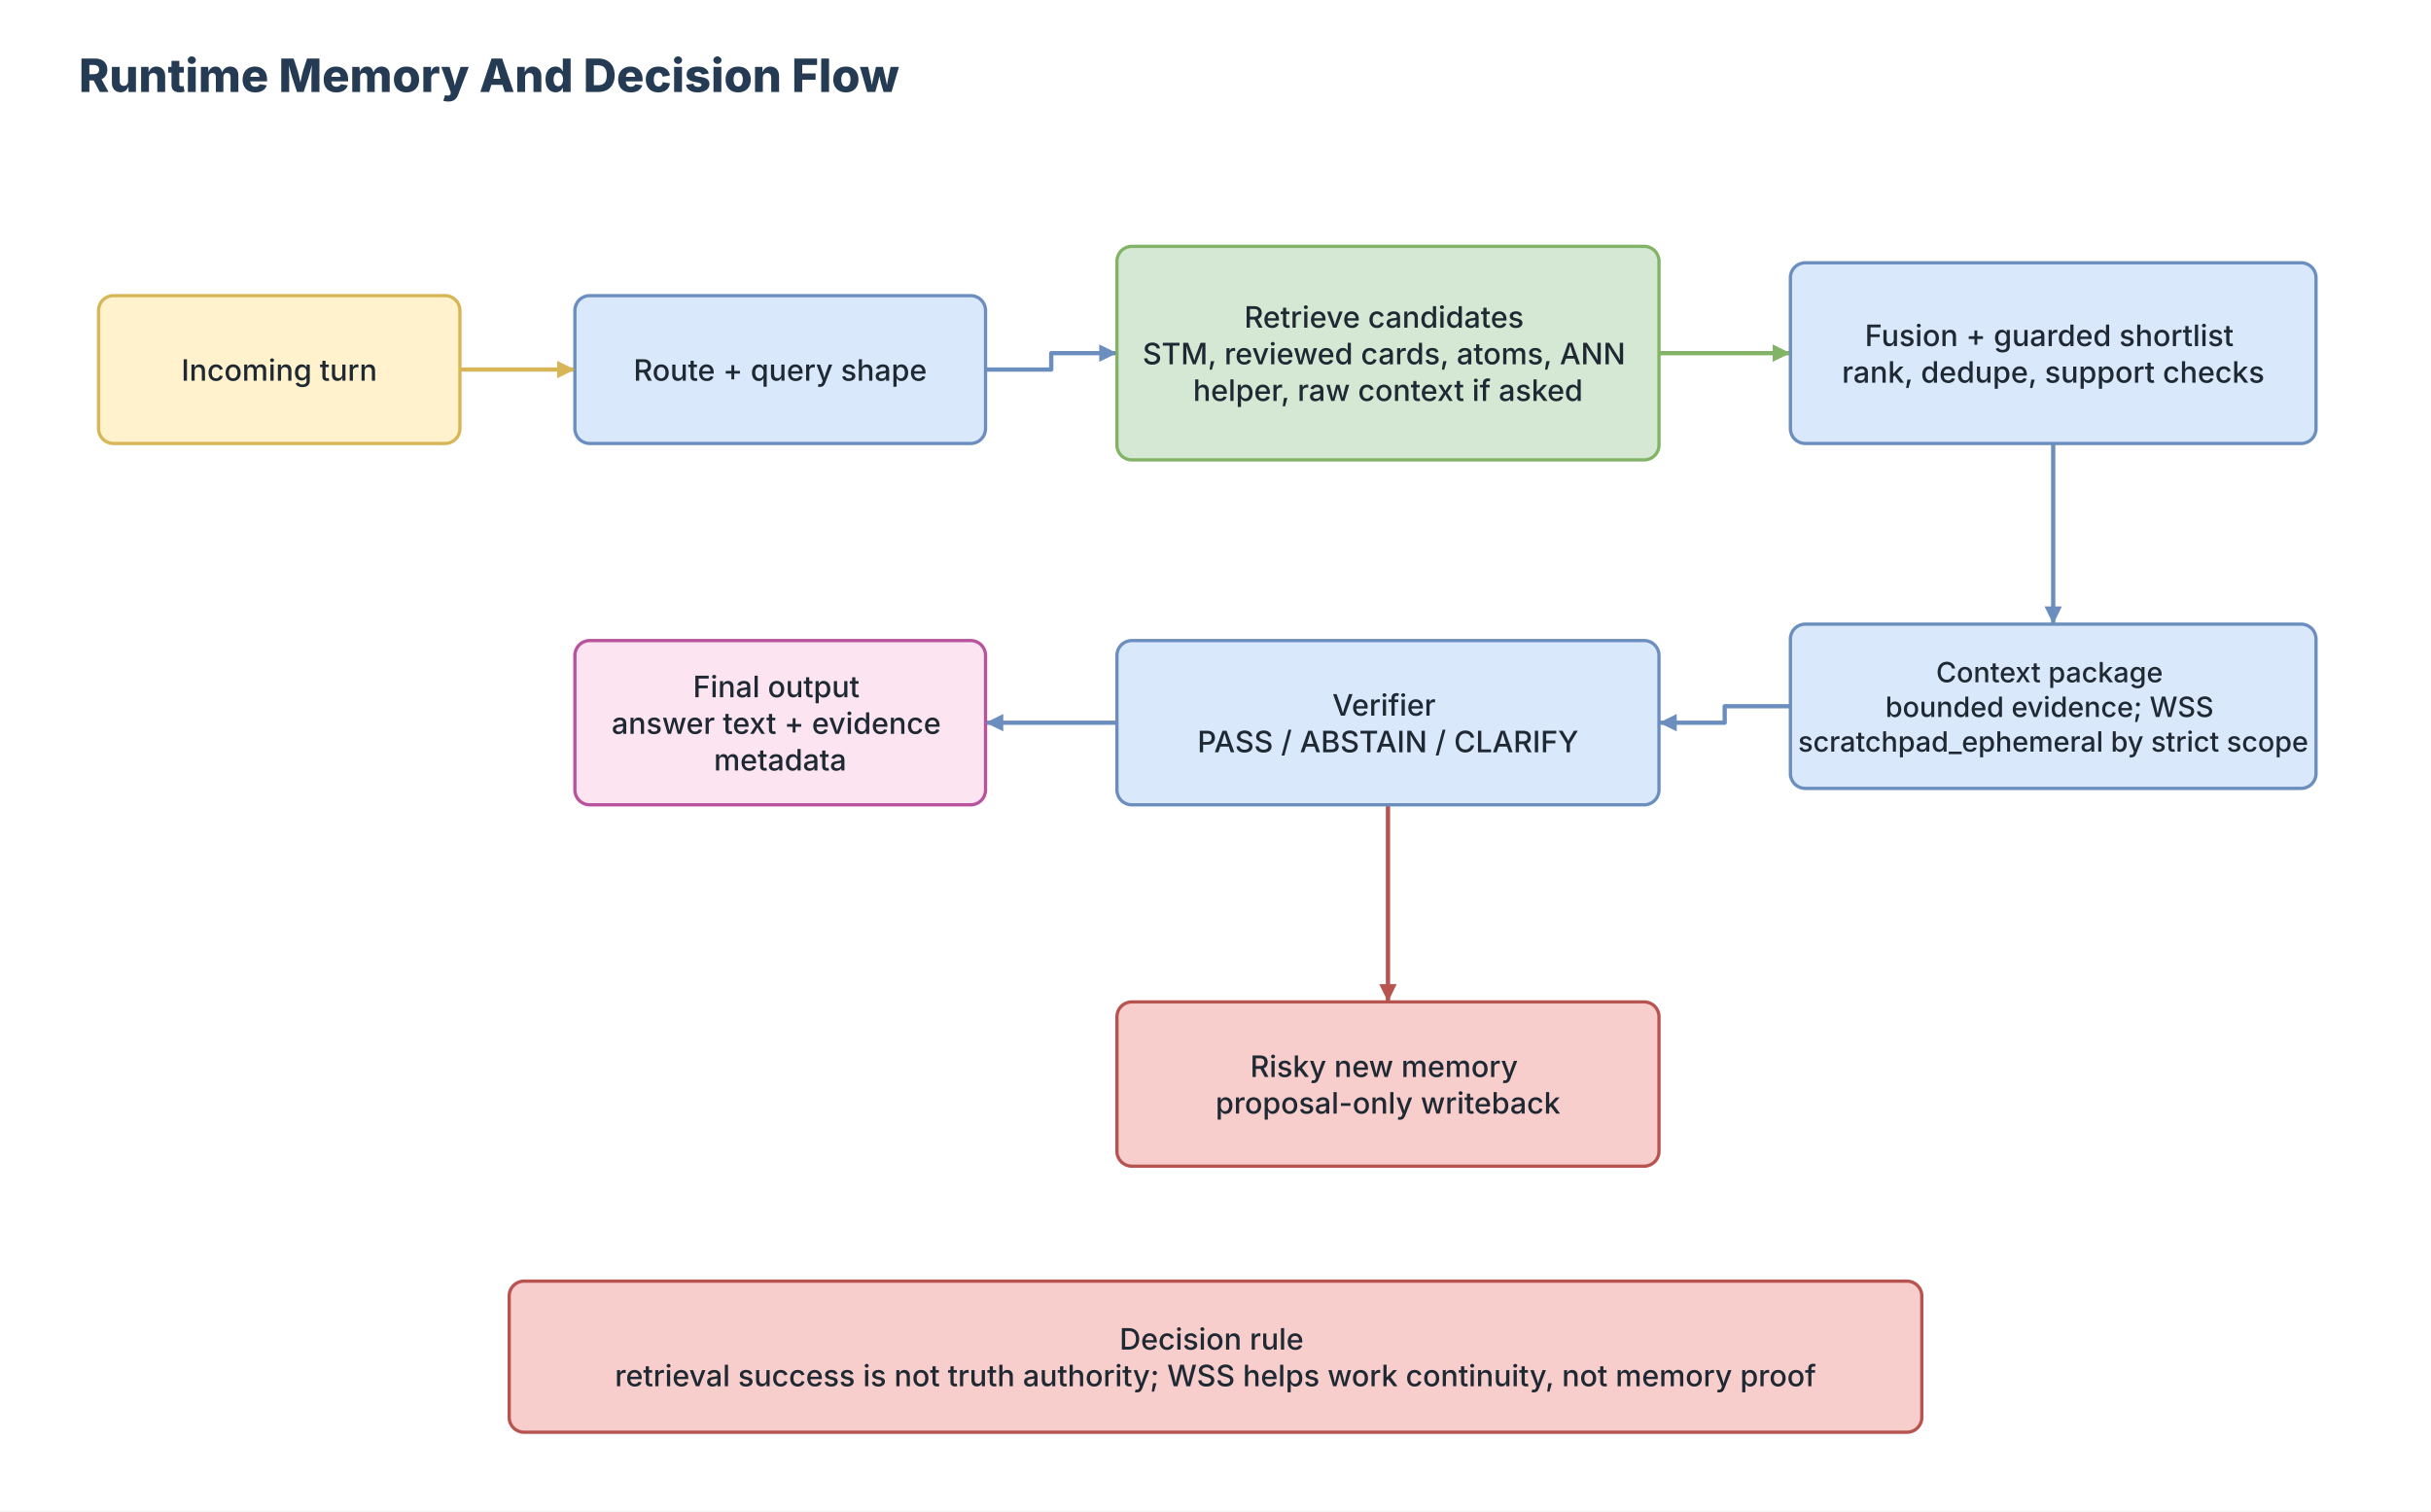
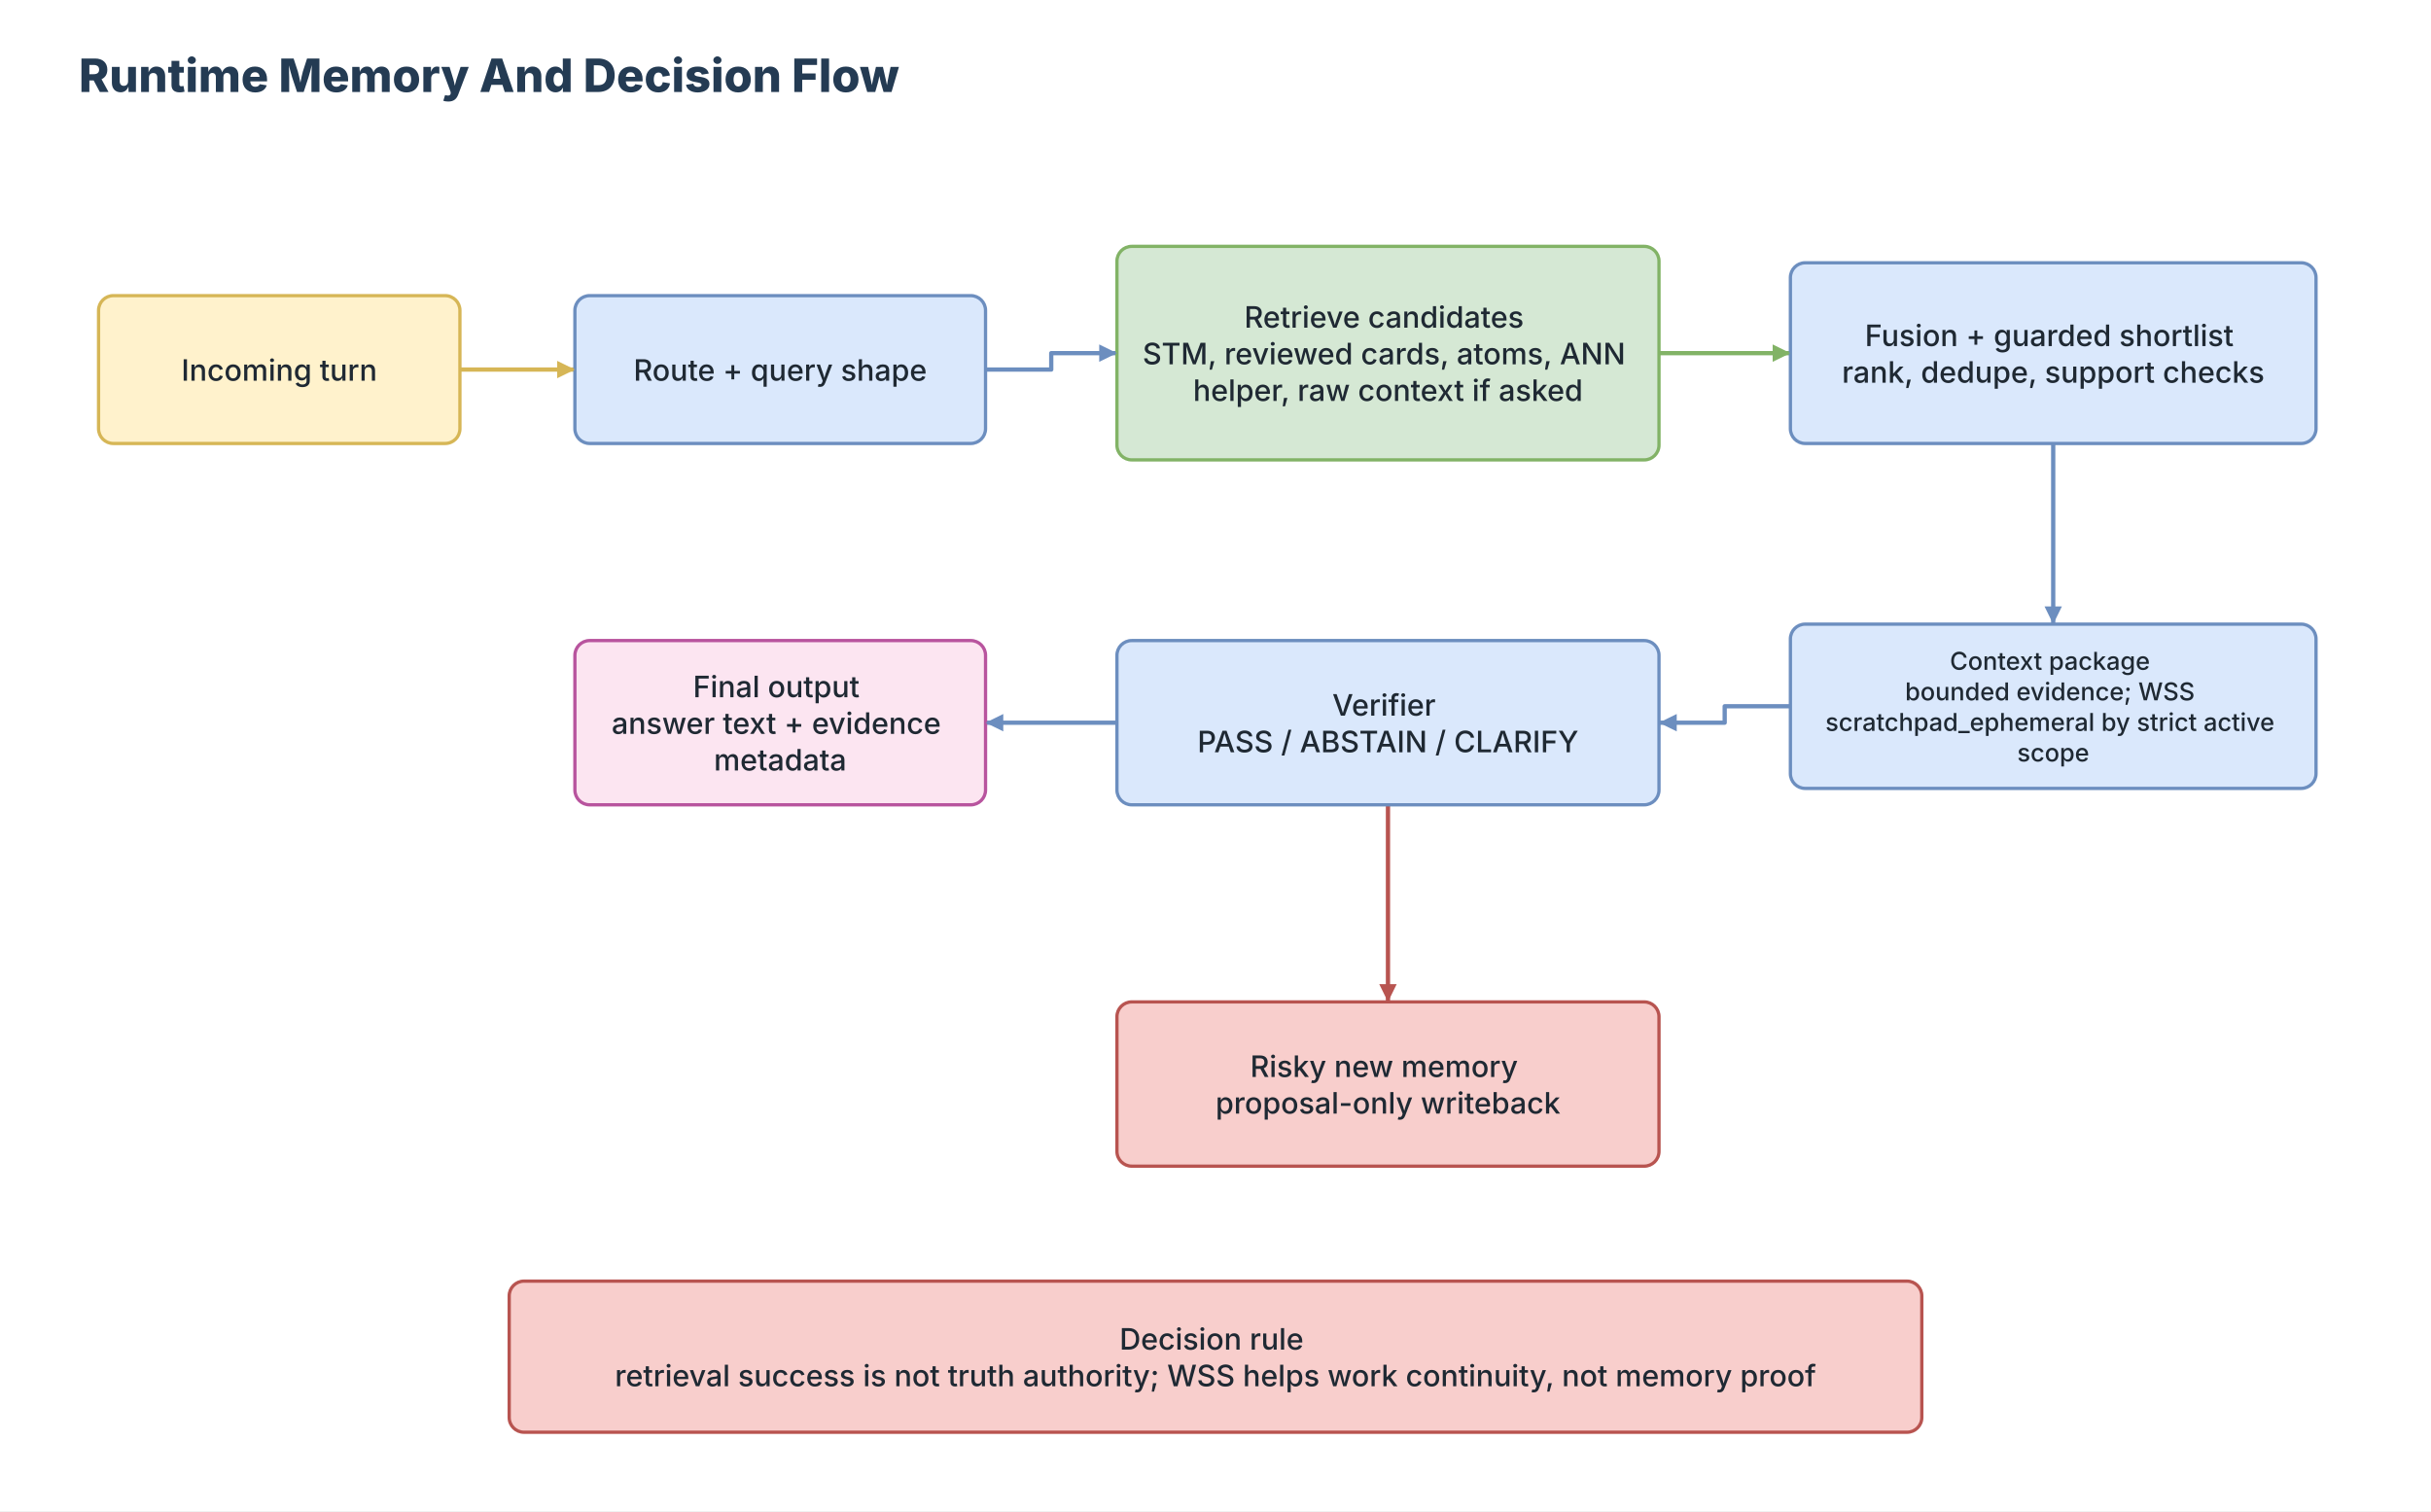
<svg xmlns="http://www.w3.org/2000/svg" width="1480" height="920" viewBox="0 0 1480 920" role="img" aria-label="Runtime Memory And Decision Flow">
  <rect width="100%" height="100%" fill="#ffffff" />
  <text x="48" y="56" font-family="Segoe UI, Inter, Arial, sans-serif" font-size="28" font-weight="800" fill="#243b53">Runtime Memory And Decision Flow</text>
  <polyline points="280.0,225.0 315.0,225.0 315.0,225.0 350.0,225.0" fill="none" stroke="#d6b656" stroke-width="2.6" stroke-linecap="round" stroke-linejoin="round" />
  <polyline points="600.0,225.0 640.0,225.0 640.0,215.0 680.0,215.0" fill="none" stroke="#6c8ebf" stroke-width="2.6" stroke-linecap="round" stroke-linejoin="round" />
  <polyline points="1010.0,215.0 1050.0,215.0 1050.0,215.0 1090.0,215.0" fill="none" stroke="#82b366" stroke-width="2.6" stroke-linecap="round" stroke-linejoin="round" />
  <polyline points="1250.0,270.0 1250.0,325.0 1250.0,325.0 1250.0,380.0" fill="none" stroke="#6c8ebf" stroke-width="2.6" stroke-linecap="round" stroke-linejoin="round" />
  <polyline points="1090.0,430.0 1050.0,430.0 1050.0,440.0 1010.0,440.0" fill="none" stroke="#6c8ebf" stroke-width="2.6" stroke-linecap="round" stroke-linejoin="round" />
  <polyline points="680.0,440.0 640.0,440.0 640.0,440.0 600.0,440.0" fill="none" stroke="#6c8ebf" stroke-width="2.6" stroke-linecap="round" stroke-linejoin="round" />
  <polyline points="845.0,490.0 845.0,550.0 845.0,550.0 845.0,610.0" fill="none" stroke="#b85450" stroke-width="2.6" stroke-linecap="round" stroke-linejoin="round" />
  <rect x="60" y="180" width="220" height="90" rx="9" fill="#fff2cc" stroke="#d6b656" stroke-width="2" />
  <text x="170.0" y="231.8" text-anchor="middle" font-family="Segoe UI, Inter, Arial, sans-serif" font-size="18" font-weight="500" fill="#1f2933">
    <tspan x="170.0" dy="0.0">Incoming turn</tspan>
  </text>
  <rect x="350" y="180" width="250" height="90" rx="9" fill="#dae8fc" stroke="#6c8ebf" stroke-width="2" />
  <text x="475.0" y="231.8" text-anchor="middle" font-family="Segoe UI, Inter, Arial, sans-serif" font-size="18" font-weight="500" fill="#1f2933">
    <tspan x="475.0" dy="0.0">Route + query shape</tspan>
  </text>
  <rect x="680" y="150" width="330" height="130" rx="9" fill="#d5e8d4" stroke="#82b366" stroke-width="2" />
  <text x="845.0" y="199.5" text-anchor="middle" font-family="Segoe UI, Inter, Arial, sans-serif" font-size="18" font-weight="500" fill="#1f2933">
    <tspan x="845.0" dy="0.0">Retrieve candidates</tspan>
    <tspan x="845.0" dy="22.3">STM, reviewed cards, atoms, ANN</tspan>
    <tspan x="845.0" dy="22.3">helper, raw context if asked</tspan>
  </text>
  <rect x="1090" y="160" width="320" height="110" rx="9" fill="#dae8fc" stroke="#6c8ebf" stroke-width="2" />
  <text x="1250.0" y="210.7" text-anchor="middle" font-family="Segoe UI, Inter, Arial, sans-serif" font-size="18" font-weight="500" fill="#1f2933">
    <tspan x="1250.0" dy="0.0">Fusion + guarded shortlist</tspan>
    <tspan x="1250.0" dy="22.3">rank, dedupe, support checks</tspan>
  </text>
  <rect x="1090" y="380" width="320" height="100" rx="9" fill="#dae8fc" stroke="#6c8ebf" stroke-width="2" />
-   <text x="1250.0" y="415.4" text-anchor="middle" font-family="Segoe UI, Inter, Arial, sans-serif" font-size="17" font-weight="500" fill="#1f2933">
+   <text x="1250.0" y="407.8" text-anchor="middle" font-family="Segoe UI, Inter, Arial, sans-serif" font-size="15" font-weight="500" fill="#1f2933">
    <tspan x="1250.0" dy="0.0">Context package</tspan>
-     <tspan x="1250.0" dy="21.1">bounded evidence; WSS</tspan>
-     <tspan x="1250.0" dy="21.1">scratchpad_ephemeral by strict scope</tspan>
+     <tspan x="1250.0" dy="18.6">bounded evidence; WSS</tspan>
+     <tspan x="1250.0" dy="18.6">scratchpad_ephemeral by strict active</tspan>
+     <tspan x="1250.0" dy="18.6">scope</tspan>
  </text>
  <rect x="680" y="390" width="330" height="100" rx="9" fill="#dae8fc" stroke="#6c8ebf" stroke-width="2" />
  <text x="845.0" y="435.7" text-anchor="middle" font-family="Segoe UI, Inter, Arial, sans-serif" font-size="18" font-weight="500" fill="#1f2933">
    <tspan x="845.0" dy="0.0">Verifier</tspan>
    <tspan x="845.0" dy="22.3">PASS / ABSTAIN / CLARIFY</tspan>
  </text>
  <rect x="350" y="390" width="250" height="100" rx="9" fill="#fce5f1" stroke="#b8549e" stroke-width="2" />
  <text x="475.0" y="424.5" text-anchor="middle" font-family="Segoe UI, Inter, Arial, sans-serif" font-size="18" font-weight="500" fill="#1f2933">
    <tspan x="475.0" dy="0.0">Final output</tspan>
    <tspan x="475.0" dy="22.3">answer text + evidence</tspan>
    <tspan x="475.0" dy="22.3">metadata</tspan>
  </text>
  <rect x="680" y="610" width="330" height="100" rx="9" fill="#f8cecc" stroke="#b85450" stroke-width="2" />
  <text x="845.0" y="655.7" text-anchor="middle" font-family="Segoe UI, Inter, Arial, sans-serif" font-size="18" font-weight="500" fill="#1f2933">
    <tspan x="845.0" dy="0.0">Risky new memory</tspan>
    <tspan x="845.0" dy="22.3">proposal-only writeback</tspan>
  </text>
  <rect x="310" y="780" width="860" height="92" rx="9" fill="#f8cecc" stroke="#b85450" stroke-width="2" />
  <text x="740.0" y="821.7" text-anchor="middle" font-family="Segoe UI, Inter, Arial, sans-serif" font-size="18" font-weight="500" fill="#1f2933">
    <tspan x="740.0" dy="0.0">Decision rule</tspan>
    <tspan x="740.0" dy="22.3">retrieval success is not truth authority; WSS helps work continuity, not memory proof</tspan>
  </text>
  <polygon points="350.0,225.0 339.2,230.3 339.2,219.7" fill="#d6b656" />
  <polygon points="680.0,215.0 669.2,220.3 669.2,209.7" fill="#6c8ebf" />
  <polygon points="1090.0,215.0 1079.2,220.3 1079.2,209.7" fill="#82b366" />
  <polygon points="1250.0,380.0 1244.7,369.2 1255.3,369.2" fill="#6c8ebf" />
  <polygon points="1010.0,440.0 1020.8,434.7 1020.8,445.3" fill="#6c8ebf" />
  <polygon points="600.0,440.0 610.8,434.7 610.8,445.3" fill="#6c8ebf" />
  <polygon points="845.0,610.0 839.7,599.2 850.3,599.2" fill="#b85450" />
</svg>
